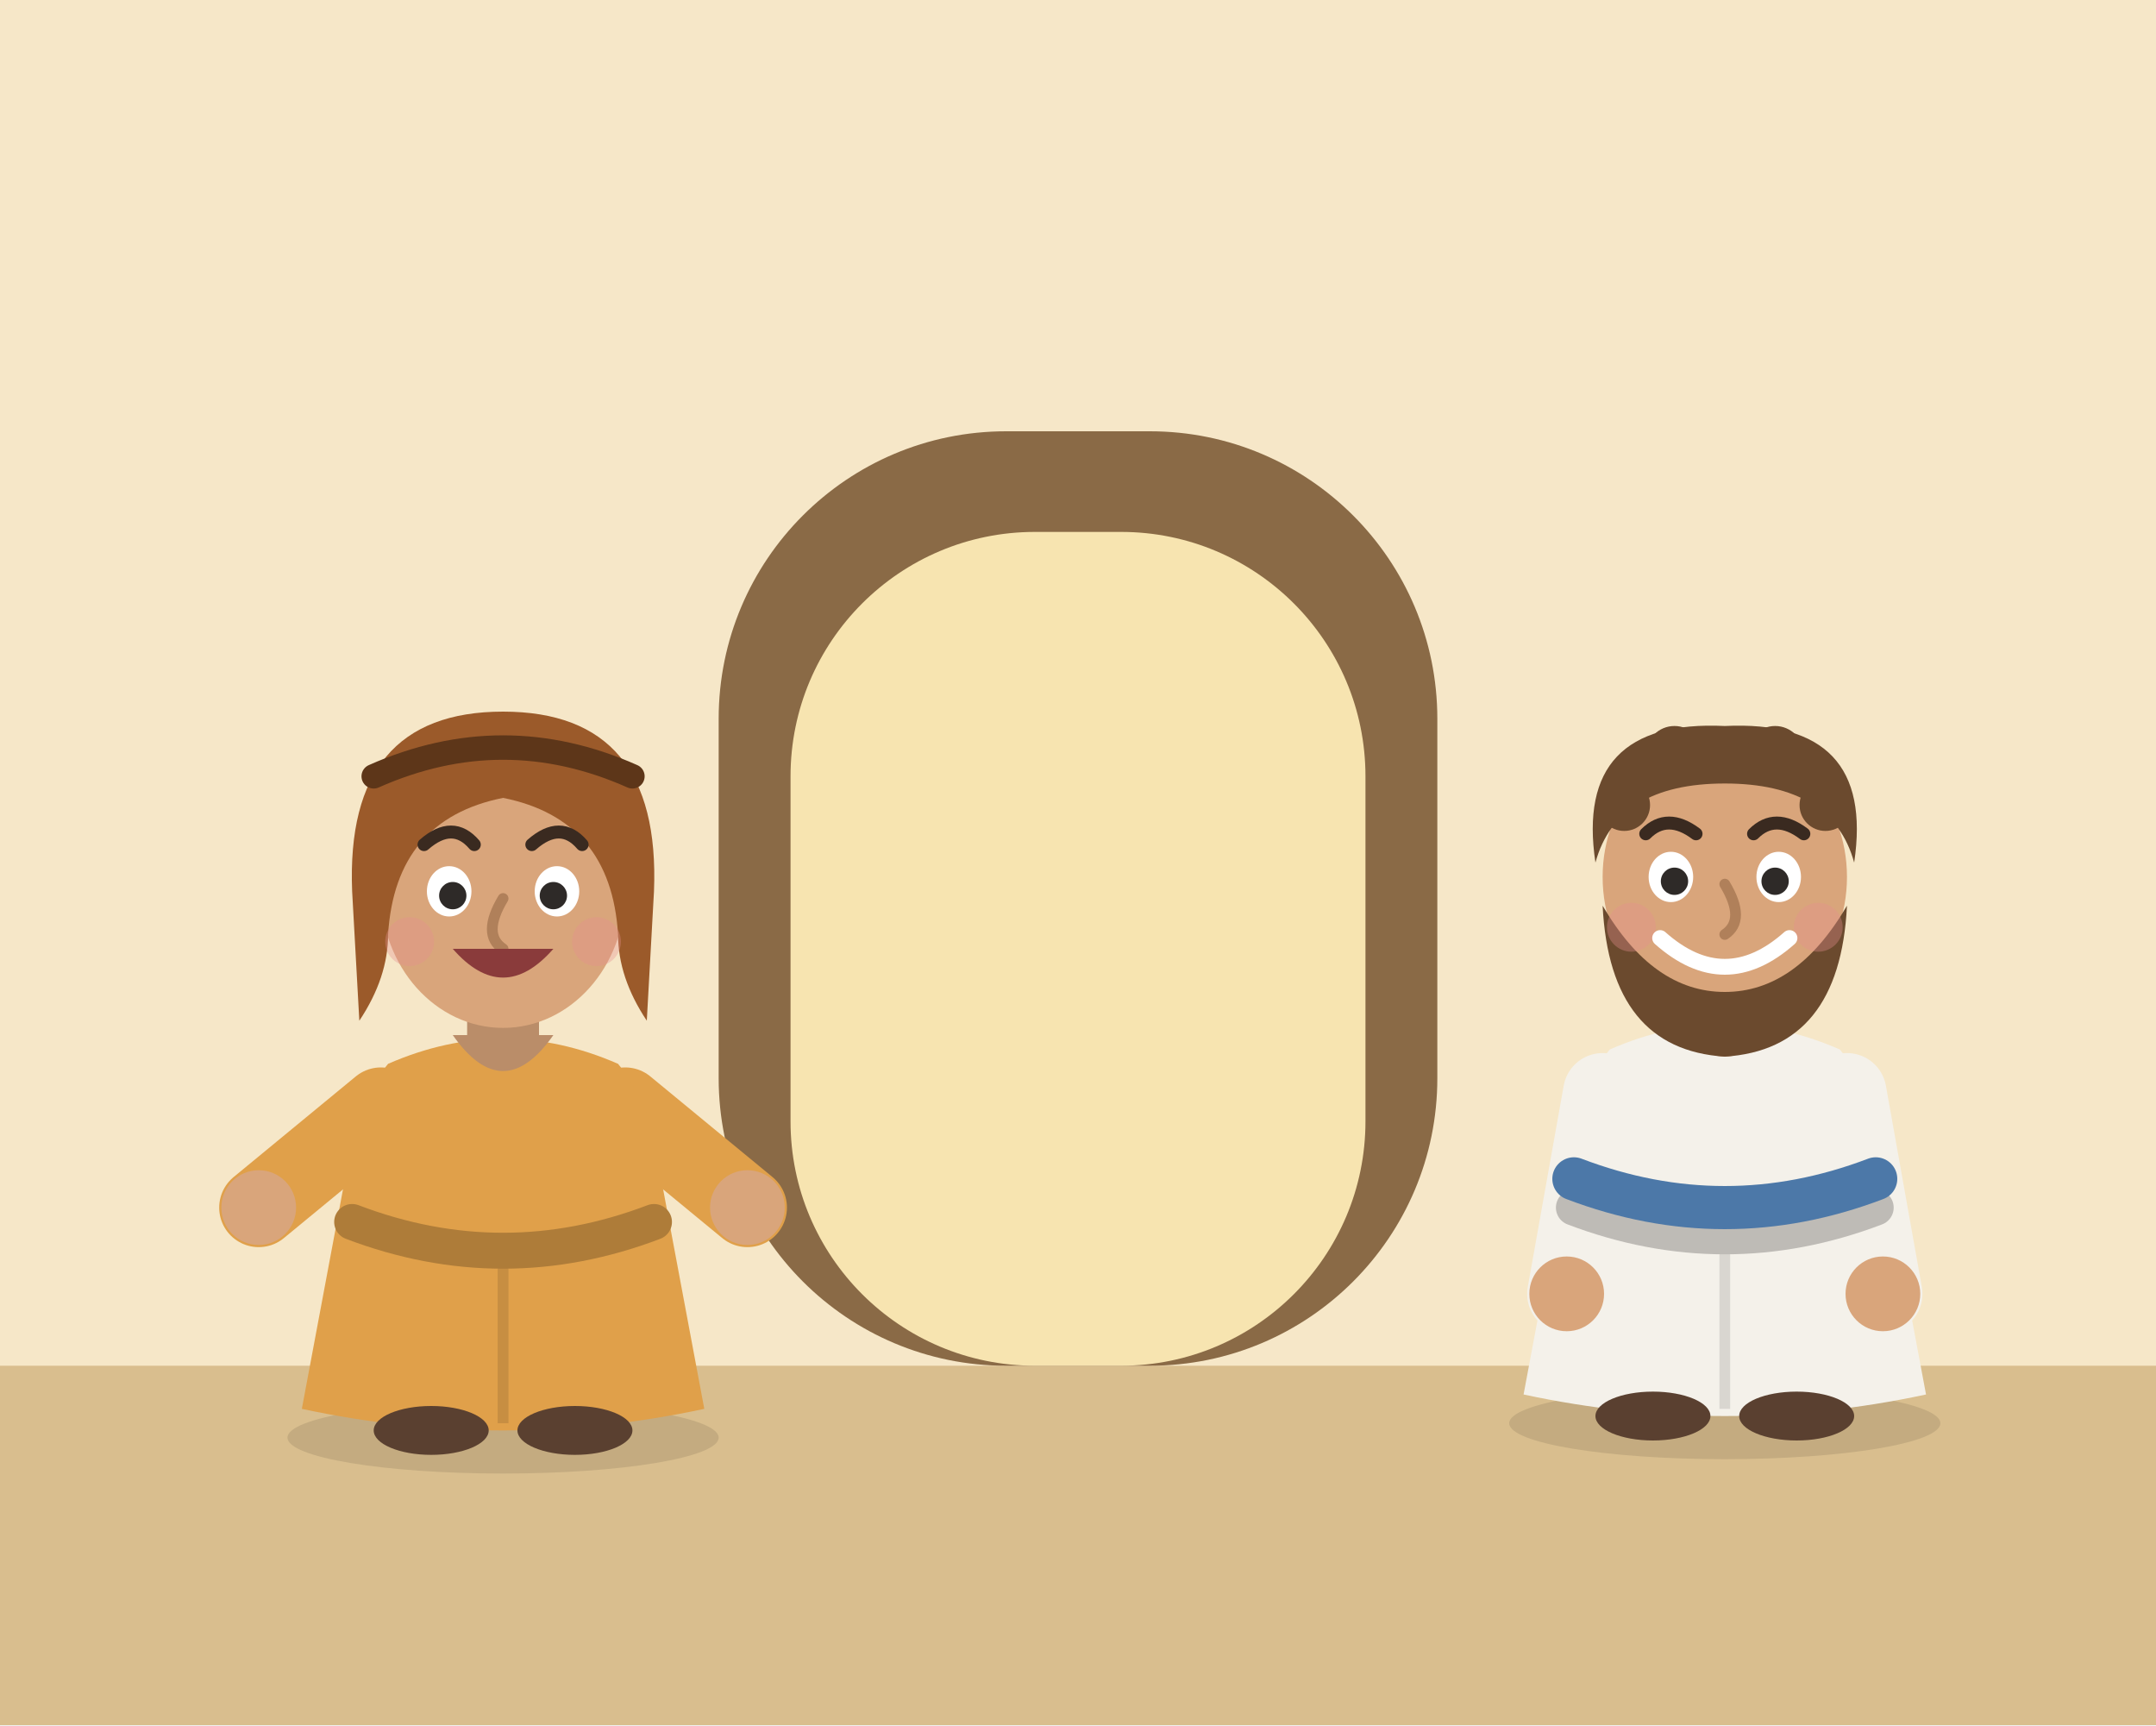
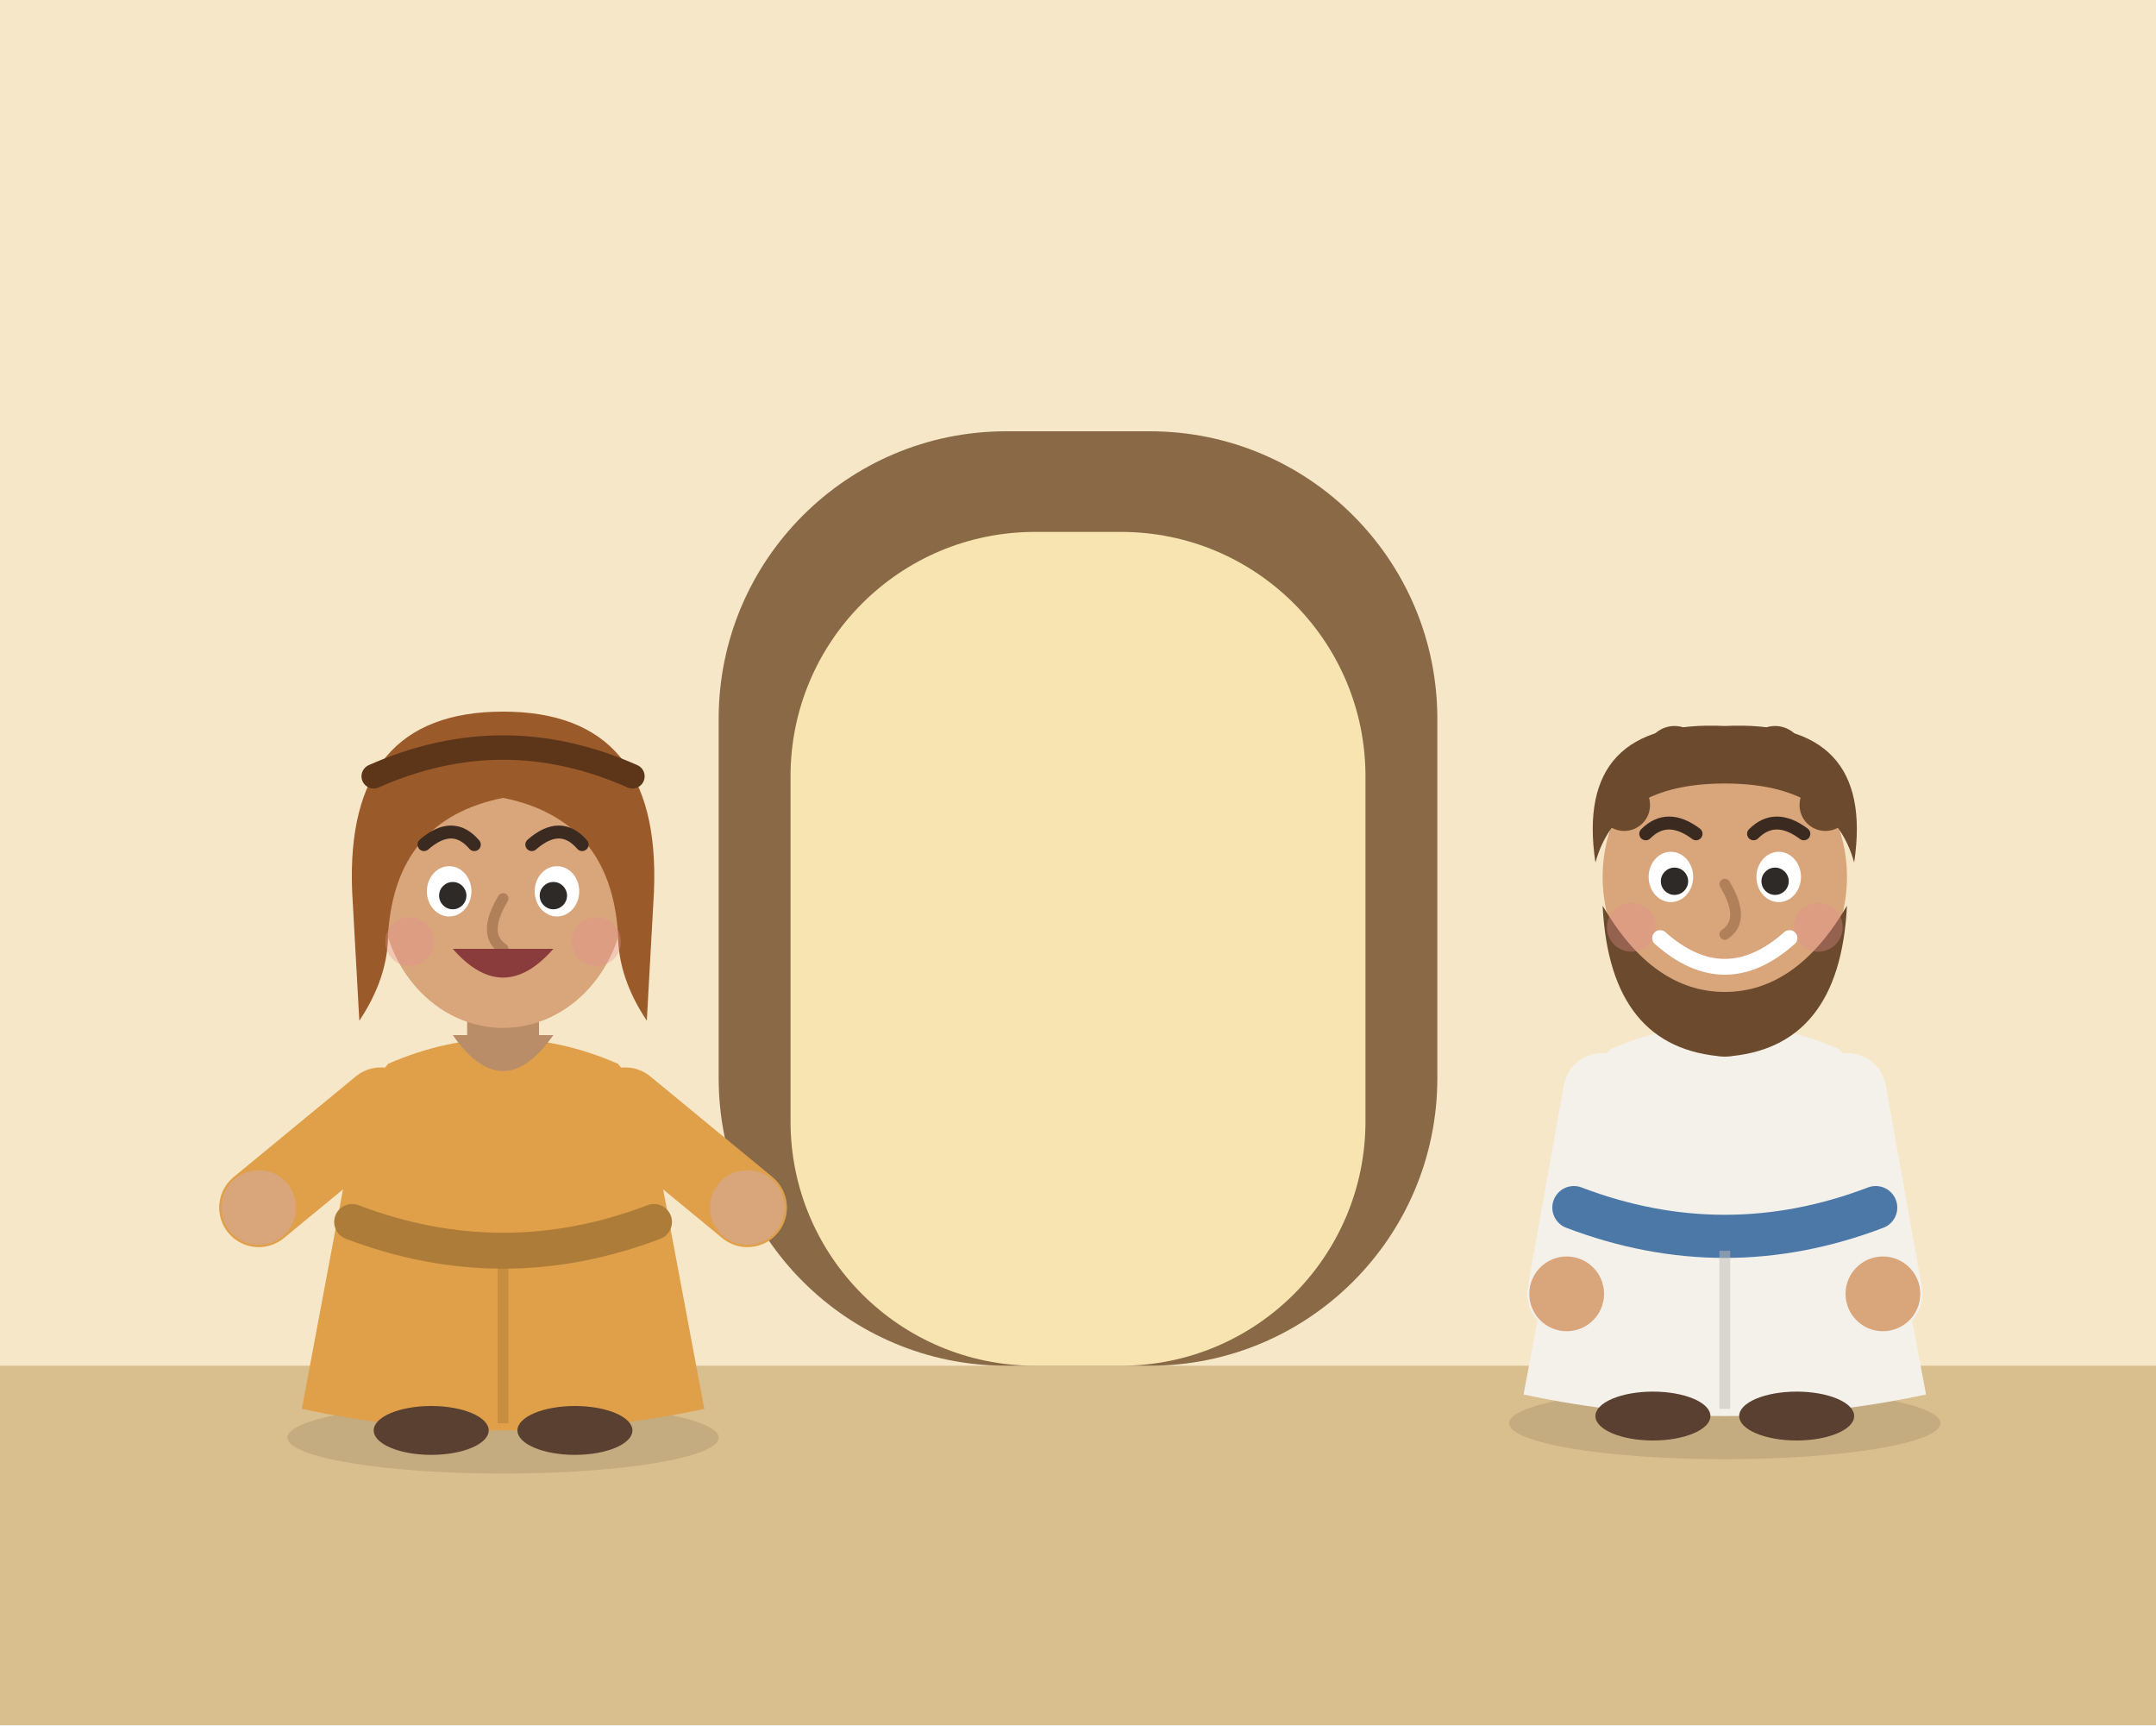
<svg xmlns="http://www.w3.org/2000/svg" viewBox="0 0 300 240">
  <rect width="300" height="240" fill="#F6E7C8" />
  <rect y="190" width="300" height="50" fill="#D9BE8E" />
  <rect x="100" y="60" width="100" height="130" rx="40" fill="#8A6A46" />
  <rect x="110" y="74" width="80" height="116" rx="34" fill="#F7E4B0" />
  <g transform="translate(40,96) scale(1.0)">
    <ellipse cx="30" cy="104" rx="30" ry="5" fill="#000" opacity=".1" />
    <line x1="13" y1="58" x2="-4" y2="72" stroke="#E0A04A" stroke-width="11" stroke-linecap="round" />
    <line x1="47" y1="58" x2="64" y2="72" stroke="#E0A04A" stroke-width="11" stroke-linecap="round" />
    <rect x="25" y="40" width="10" height="14" rx="4" fill="#BA8D69" />
    <path d="M14 52Q30 45 46 52Q51 58 52 68L58 100Q30 106 2 100L8 68Q9 58 14 52Z" fill="#E0A04A" />
    <path d="M9 74Q30 82 51 74" stroke="#AE7C39" stroke-width="5" fill="none" stroke-linecap="round" />
    <path d="M30 80V102" stroke="#AE7C39" stroke-width="1.5" opacity=".5" />
    <ellipse cx="20" cy="103" rx="8" ry="3.4" fill="#5A4030" />
    <ellipse cx="40" cy="103" rx="8" ry="3.4" fill="#5A4030" />
    <path d="M23 48Q30 58 37 48Z" fill="#BA8D69" />
    <circle cx="-4" cy="72" r="5.2" fill="#D9A57B" />
    <circle cx="64" cy="72" r="5.2" fill="#D9A57B" />
    <ellipse cx="30" cy="28" rx="17" ry="19" fill="#D9A57B" />
    <path d="M30 3Q8 3 9 28L10 46Q14 40 14 34Q15 18 30 15Q45 18 46 34Q46 40 50 46L51 28Q52 3 30 3Z" fill="#9B5A2A" />
    <path d="M12 12Q30 4 48 12" stroke="#5D3619" stroke-width="3.4" fill="none" stroke-linecap="round" />
    <ellipse cx="22.5" cy="28" rx="3.1" ry="3.5" fill="#fff" />
    <ellipse cx="37.5" cy="28" rx="3.1" ry="3.5" fill="#fff" />
    <circle cx="23" cy="28.6" r="1.9" fill="#2E2A28" />
    <circle cx="37" cy="28.6" r="1.9" fill="#2E2A28" />
    <circle cx="17" cy="35" r="3.4" fill="#E58E8E" opacity=".35" />
    <circle cx="43" cy="35" r="3.4" fill="#E58E8E" opacity=".35" />
    <path d="M30 29q-3 5 0 7" stroke="#B0805A" stroke-width="1.5" fill="none" stroke-linecap="round" />
    <path d="M23 36q7 8 14 0z" fill="#8A3B3B" />
    <path d="M19 21.5q4-3.5 7 0M34 21.5q4-3.5 7 0" stroke="#3A2A20" stroke-width="1.8" fill="none" stroke-linecap="round" />
  </g>
  <g transform="translate(270.0,94.0) scale(-1.0,1.0)">
    <ellipse cx="30" cy="104" rx="30" ry="5" fill="#000" opacity=".1" />
    <line x1="13" y1="58" x2="8" y2="86" stroke="#F4F1EA" stroke-width="11" stroke-linecap="round" />
    <line x1="47" y1="58" x2="52" y2="86" stroke="#F4F1EA" stroke-width="11" stroke-linecap="round" />
    <rect x="25" y="40" width="10" height="14" rx="4" fill="#BA8D69" />
    <path d="M14 52Q30 45 46 52Q51 58 52 68L58 100Q30 106 2 100L8 68Q9 58 14 52Z" fill="#F4F1EA" />
-     <path d="M9 74Q30 82 51 74" stroke="#BEBBB6" stroke-width="5" fill="none" stroke-linecap="round" />
+     <path d="M9 74Q30 82 51 74" stroke="#4C78A8" stroke-width="6" fill="none" stroke-linecap="round" />
    <path d="M30 80V102" stroke="#BEBBB6" stroke-width="1.5" opacity=".5" />
    <ellipse cx="20" cy="103" rx="8" ry="3.4" fill="#5A4030" />
    <ellipse cx="40" cy="103" rx="8" ry="3.4" fill="#5A4030" />
    <path d="M23 48Q30 58 37 48Z" fill="#BA8D69" />
    <circle cx="8" cy="86" r="5.2" fill="#D9A57B" />
    <circle cx="52" cy="86" r="5.2" fill="#D9A57B" />
    <ellipse cx="30" cy="28" rx="17" ry="19" fill="#D9A57B" />
    <path d="M12 26Q9 6 30 7Q51 6 48 26Q45 15 30 15Q15 15 12 26Z" fill="#6B4A2E" />
    <circle cx="16" cy="18" r="3.6" fill="#6B4A2E" />
    <circle cx="44" cy="18" r="3.6" fill="#6B4A2E" />
    <circle cx="23" cy="11" r="4" fill="#6B4A2E" />
    <circle cx="37" cy="11" r="4" fill="#6B4A2E" />
    <path d="M13 32Q14 52 30 53Q46 52 47 32Q40 44 30 44Q20 44 13 32Z" fill="#6B4A2E" />
    <ellipse cx="22.5" cy="28" rx="3.1" ry="3.5" fill="#fff" />
    <ellipse cx="37.5" cy="28" rx="3.1" ry="3.5" fill="#fff" />
    <circle cx="23" cy="28.6" r="1.9" fill="#2E2A28" />
    <circle cx="37" cy="28.6" r="1.9" fill="#2E2A28" />
    <circle cx="17" cy="35" r="3.4" fill="#E58E8E" opacity=".35" />
    <circle cx="43" cy="35" r="3.4" fill="#E58E8E" opacity=".35" />
    <path d="M30 29q-3 5 0 7" stroke="#B0805A" stroke-width="1.5" fill="none" stroke-linecap="round" />
    <path d="M21 36.5q9 8 18 0" stroke="#FFFFFF" stroke-width="2.2" fill="none" stroke-linecap="round" />
    <path d="M19 22q4-3 7 0M34 22q4-3 7 0" stroke="#3A2A20" stroke-width="1.8" fill="none" stroke-linecap="round" />
  </g>
-   <g transform="translate(210,90) scale(1.0)">
-     <path d="M9 74Q30 82 51 74" stroke="#4C78A8" stroke-width="6" fill="none" stroke-linecap="round" />
-   </g>
</svg>
